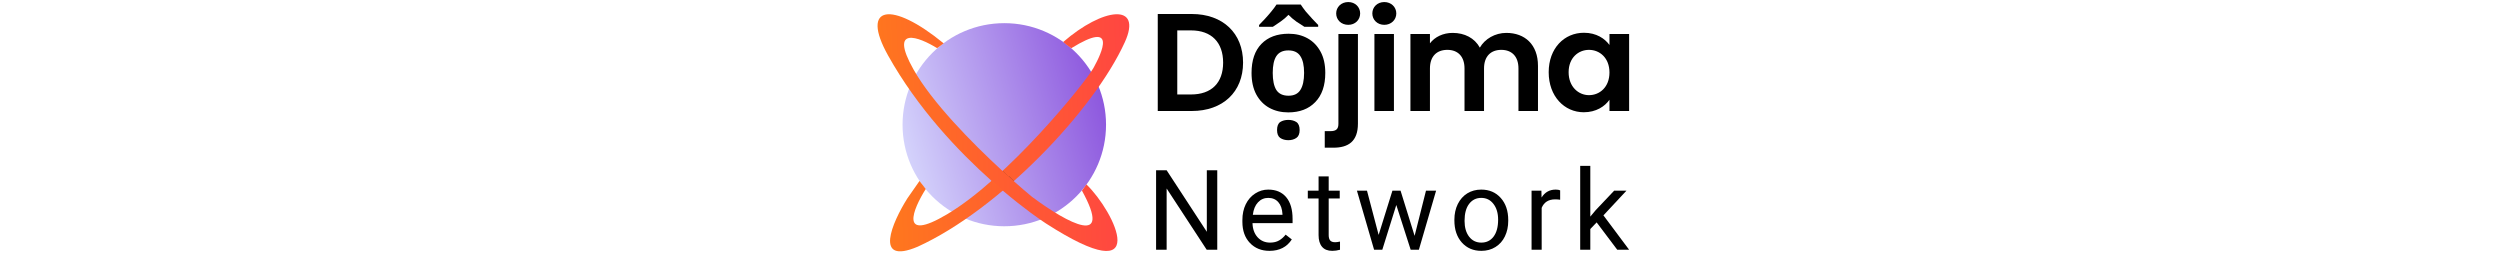
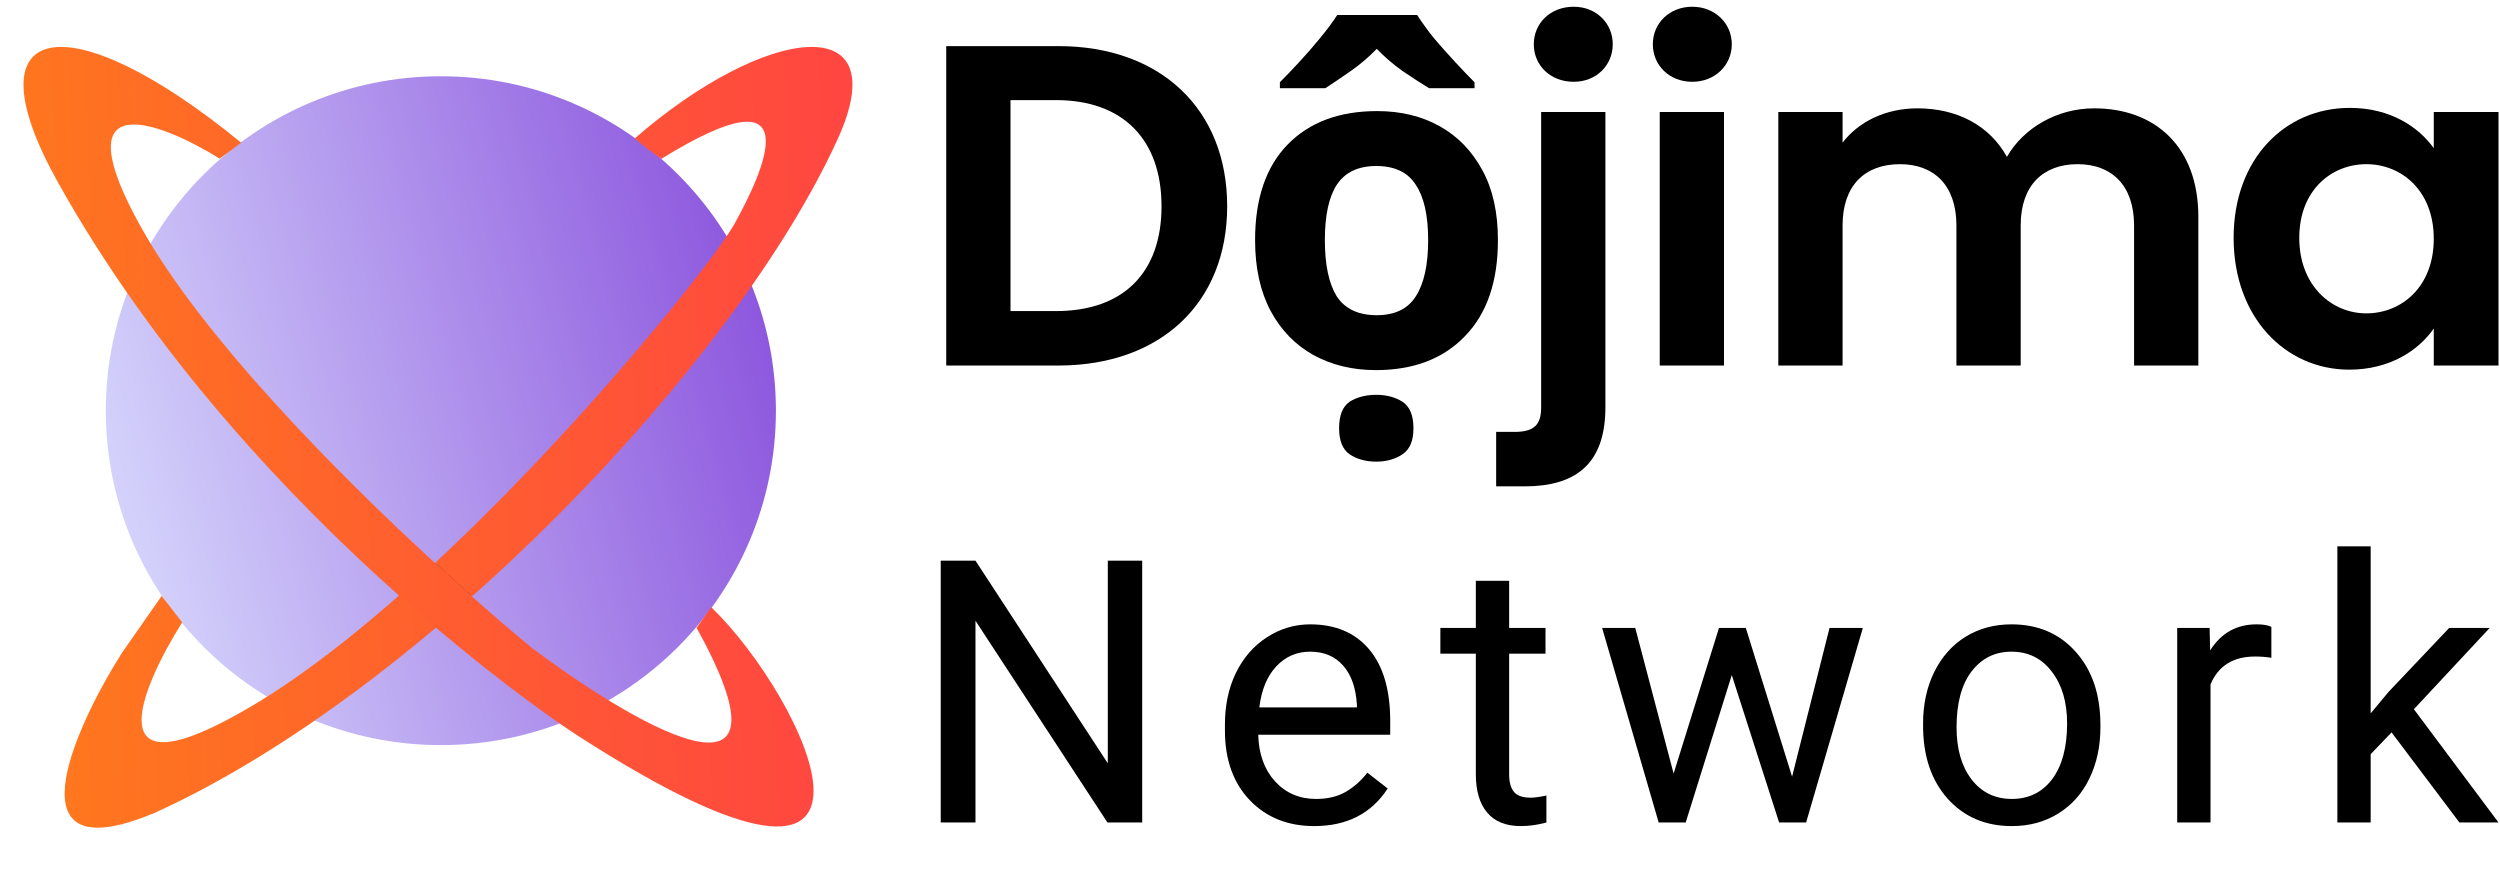
- <svg xmlns="http://www.w3.org/2000/svg" width="541" height="58" viewBox="0 0 541 191" fill="none">
+ <svg xmlns="http://www.w3.org/2000/svg" width="541" height="191" viewBox="0 0 541 191" fill="none">
  <path d="M229.004 9.976H204.765V79.103H229.004C251.157 79.103 265.561 65.535 265.561 44.638C265.561 23.643 251.157 9.976 229.004 9.976ZM218.673 67.317V21.662H228.507C243.11 21.662 251.355 30.278 251.355 44.638C251.355 58.998 243.11 67.317 228.507 67.317H218.673Z" fill="black" />
  <path d="M324.151 51.967C324.151 60.946 321.767 67.879 316.999 72.764C312.297 77.65 305.873 80.093 297.727 80.093C292.694 80.093 288.19 79.003 284.217 76.825C280.309 74.646 277.23 71.477 274.978 67.317C272.726 63.092 271.6 57.975 271.6 51.967C271.6 42.988 273.952 36.088 278.654 31.268C283.356 26.449 289.813 24.039 298.025 24.039C303.124 24.039 307.628 25.128 311.535 27.307C315.442 29.486 318.522 32.655 320.774 36.815C323.025 40.908 324.151 45.959 324.151 51.967ZM286.7 51.967C286.7 57.315 287.561 61.375 289.283 64.148C291.071 66.855 293.952 68.209 297.925 68.209C301.833 68.209 304.647 66.855 306.369 64.148C308.157 61.375 309.052 57.315 309.052 51.967C309.052 46.619 308.157 42.625 306.369 39.984C304.647 37.277 301.8 35.923 297.826 35.923C293.919 35.923 291.071 37.277 289.283 39.984C287.561 42.625 286.7 46.619 286.7 51.967ZM297.826 99.9C295.574 99.9 293.654 99.372 292.064 98.315C290.541 97.259 289.78 95.377 289.78 92.67C289.78 89.897 290.541 87.983 292.064 86.926C293.654 85.936 295.574 85.441 297.826 85.441C300.012 85.441 301.899 85.936 303.489 86.926C305.078 87.983 305.873 89.897 305.873 92.67C305.873 95.377 305.078 97.259 303.489 98.315C301.899 99.372 300.012 99.9 297.826 99.9ZM306.667 3.242C307.595 4.694 308.787 6.345 310.244 8.193C311.767 9.976 313.323 11.726 314.913 13.442C316.502 15.159 317.893 16.611 319.085 17.8V19.087H309.25C307.528 18.031 305.641 16.809 303.588 15.423C301.535 13.97 299.647 12.353 297.925 10.57C296.204 12.353 294.349 13.937 292.362 15.324C290.376 16.71 288.521 17.965 286.799 19.087H276.965V17.8C278.223 16.545 279.614 15.093 281.137 13.442C282.727 11.726 284.25 9.976 285.707 8.193C287.23 6.345 288.455 4.694 289.382 3.242H306.667Z" fill="black" />
  <path d="M340.556 17.701C345.424 17.701 349 14.136 349 9.58C349 5.024 345.424 1.459 340.556 1.459C335.49 1.459 331.914 5.024 331.914 9.58C331.914 14.136 335.49 17.701 340.556 17.701ZM333.503 24.237V88.214C333.503 91.878 332.013 93.463 327.741 93.463H323.768V105.248H329.927C340.556 105.248 347.411 100.791 347.411 88.115V24.237H333.503Z" fill="black" />
  <path d="M359.164 79.103H373.072V24.237H359.164V79.103ZM366.218 17.701C371.085 17.701 374.761 14.136 374.761 9.58C374.761 5.024 371.085 1.459 366.218 1.459C361.251 1.459 357.674 5.024 357.674 9.58C357.674 14.136 361.251 17.701 366.218 17.701Z" fill="black" />
  <path d="M461.814 79.103H475.722V46.916C475.722 31.764 466.384 23.445 453.172 23.445C445.125 23.445 437.873 27.703 434.297 33.943C430.522 27.109 423.469 23.445 414.926 23.445C408.071 23.445 402.21 26.317 398.733 30.872V24.237H384.826V79.103H398.733V48.798C398.733 40.083 403.601 35.527 411.151 35.527C418.502 35.527 423.37 40.083 423.37 48.798V79.103H437.277V48.798C437.277 40.083 442.145 35.527 449.595 35.527C456.946 35.527 461.814 40.083 461.814 48.798V79.103Z" fill="black" />
  <path d="M483.356 51.472C483.356 68.605 494.482 79.994 508.39 79.994C517.131 79.994 523.39 75.834 526.668 71.081V79.103H540.675V24.237H526.668V32.061C523.39 27.505 517.33 23.346 508.489 23.346C494.482 23.346 483.356 34.339 483.356 51.472ZM526.668 51.67C526.668 62.068 519.714 67.812 512.065 67.812C504.615 67.812 497.562 61.87 497.562 51.472C497.562 41.073 504.615 35.527 512.065 35.527C519.714 35.527 526.668 41.271 526.668 51.67Z" fill="black" />
  <path d="M247.171 177.987H239.652L211.094 134.33V177.987H203.574V121.334H211.094L239.73 165.186V121.334H247.171V177.987Z" fill="black" />
  <path d="M284.4 178.765C278.686 178.765 274.037 176.898 270.452 173.162C266.868 169.401 265.076 164.382 265.076 158.104V156.781C265.076 152.605 265.868 148.883 267.452 145.614C269.063 142.32 271.297 139.752 274.154 137.91C277.037 136.042 280.154 135.109 283.504 135.109C288.985 135.109 293.244 136.911 296.283 140.517C299.322 144.123 300.842 149.285 300.842 156.003V158.999H272.284C272.387 163.15 273.595 166.509 275.907 169.077C278.245 171.619 281.206 172.89 284.79 172.89C287.335 172.89 289.491 172.371 291.257 171.334C293.024 170.296 294.569 168.921 295.894 167.209L300.296 170.633C296.764 176.055 291.465 178.765 284.4 178.765ZM283.504 141.023C280.595 141.023 278.154 142.086 276.18 144.213C274.206 146.315 272.985 149.272 272.517 153.085H293.634V152.54C293.426 148.883 292.439 146.055 290.673 144.058C288.907 142.034 286.517 141.023 283.504 141.023Z" fill="black" />
  <path d="M326.578 125.692V135.887H334.448V141.451H326.578V167.559C326.578 169.245 326.928 170.516 327.629 171.373C328.331 172.203 329.526 172.618 331.214 172.618C332.045 172.618 333.188 172.462 334.642 172.151V177.987C332.746 178.506 330.902 178.765 329.11 178.765C325.889 178.765 323.461 177.793 321.824 175.847C320.188 173.902 319.37 171.139 319.37 167.559V141.451H311.695V135.887H319.37V125.692H326.578Z" fill="black" />
  <path d="M387.806 168.065L395.91 135.887H403.118L390.845 177.987H385.001L374.755 146.081L364.781 177.987H358.937L346.703 135.887H353.872L362.17 167.404L371.988 135.887H377.794L387.806 168.065Z" fill="black" />
  <path d="M416.153 156.548C416.153 152.423 416.958 148.714 418.568 145.42C420.205 142.125 422.464 139.583 425.347 137.793C428.256 136.003 431.568 135.109 435.282 135.109C441.023 135.109 445.659 137.093 449.191 141.062C452.75 145.031 454.529 150.309 454.529 156.898V157.404C454.529 161.502 453.737 165.186 452.152 168.454C450.594 171.697 448.347 174.226 445.412 176.042C442.503 177.857 439.152 178.765 435.36 178.765C429.646 178.765 425.01 176.781 421.451 172.812C417.919 168.843 416.153 163.591 416.153 157.054V156.548ZM423.399 157.404C423.399 162.073 424.477 165.821 426.633 168.649C428.815 171.476 431.724 172.89 435.36 172.89C439.023 172.89 441.932 171.463 444.087 168.61C446.243 165.731 447.321 161.71 447.321 156.548C447.321 151.931 446.217 148.195 444.01 145.342C441.828 142.463 438.919 141.023 435.282 141.023C431.724 141.023 428.854 142.437 426.672 145.264C424.49 148.091 423.399 152.138 423.399 157.404Z" fill="black" />
  <path d="M491.524 142.346C490.433 142.164 489.252 142.073 487.979 142.073C483.252 142.073 480.044 144.084 478.356 148.104V177.987H471.148V135.887H478.161L478.278 140.75C480.641 136.989 483.992 135.109 488.33 135.109C489.732 135.109 490.797 135.29 491.524 135.653V142.346Z" fill="black" />
  <path d="M517.533 158.493L513.013 163.201V177.987H505.806V118.222H513.013V154.369L516.871 149.739L530 135.887H538.766L522.364 153.474L540.675 177.987H532.221L517.533 158.493Z" fill="black" />
  <path d="M95.402 161.239C135.446 161.239 167.908 128.84 167.908 88.872C167.908 48.905 135.446 16.505 95.402 16.505C55.358 16.505 22.896 48.905 22.896 88.872C22.896 128.84 55.358 161.239 95.402 161.239Z" fill="url(#paint0_linear_3864_3670)" />
  <path d="M181.258 30.139C194.217 1.692 165.591 5.426 137.38 29.933C138.016 30.568 141.196 33.107 143.104 34.377C176.017 14.057 165.049 37.405 158.985 48.365C152.923 59.326 97.985 126.935 54.678 152.673C20.033 173.263 30.442 148.919 39.433 134.675L34.981 128.962L26.343 141.343C15.579 158.42 1.968 189.225 33.644 175.825C91.551 149.471 158.985 79.03 181.258 30.139Z" fill="url(#paint1_linear_3864_3670)" />
  <g filter="url(#filter0_i_3864_3670)">
    <path d="M86.307 128.865L94.168 121.882C96.841 124.337 99.43 126.673 101.898 128.865L94.168 135.695C91.636 133.55 89.008 131.271 86.307 128.865Z" fill="url(#paint2_linear_3864_3670)" />
  </g>
  <path d="M52.207 30.899L47.541 34.329C34.524 26.244 12.937 17.963 30.718 49.519C43.744 72.636 71.888 101.416 94.168 121.881C96.841 124.337 99.43 126.672 101.897 128.864C106.938 133.341 111.475 137.218 115.201 140.289C141.232 159.643 173.036 176.221 150.736 135.847L153.916 131.403C174.177 150.88 202.262 208.887 125.147 159.276C121.329 156.819 109.48 148.67 94.168 135.694C91.635 133.549 89.008 131.27 86.307 128.864C62.786 107.914 33.652 77.254 12.544 39.474C-7.405 3.767 15 0.397 52.207 30.899Z" fill="url(#paint3_linear_3864_3670)" />
  <defs>
    <filter id="filter0_i_3864_3670" x="85.41" y="121.882" width="16.488" height="14.711" filterUnits="userSpaceOnUse" color-interpolation-filters="sRGB">
      <feFlood flood-opacity="0" result="BackgroundImageFix" />
      <feBlend mode="normal" in="SourceGraphic" in2="BackgroundImageFix" result="shape" />
      <feColorMatrix in="SourceAlpha" type="matrix" values="0 0 0 0 0 0 0 0 0 0 0 0 0 0 0 0 0 0 127 0" result="hardAlpha" />
      <feOffset dx="-0.897" dy="0.897" />
      <feGaussianBlur stdDeviation="0.449" />
      <feComposite in2="hardAlpha" operator="arithmetic" k2="-1" k3="1" />
      <feColorMatrix type="matrix" values="0 0 0 0 0.1 0 0 0 0 0.08 0 0 0 0 0.154 0 0 0 0.16 0" />
      <feBlend mode="normal" in2="shape" result="effect1_innerShadow_3864_3670" />
    </filter>
    <linearGradient id="paint0_linear_3864_3670" x1="167.908" y1="74.907" x2="22.937" y2="115.678" gradientUnits="userSpaceOnUse">
      <stop stop-color="#8D57DE" />
      <stop offset="1" stop-color="#D6D6FC" />
    </linearGradient>
    <linearGradient id="paint1_linear_3864_3670" x1="-54.766" y1="-24.198" x2="365.35" y2="-42.436" gradientUnits="userSpaceOnUse">
      <stop stop-color="#FF8811" />
      <stop offset="1" stop-color="#FF1267" />
    </linearGradient>
    <linearGradient id="paint2_linear_3864_3670" x1="74.653" y1="118.139" x2="145.67" y2="113.343" gradientUnits="userSpaceOnUse">
      <stop stop-color="#FF8811" />
      <stop offset="1" stop-color="#FF1267" />
    </linearGradient>
    <linearGradient id="paint3_linear_3864_3670" x1="-63.866" y1="-24.145" x2="357.437" y2="-42.515" gradientUnits="userSpaceOnUse">
      <stop stop-color="#FF8811" />
      <stop offset="1" stop-color="#FF1267" />
    </linearGradient>
  </defs>
</svg>
